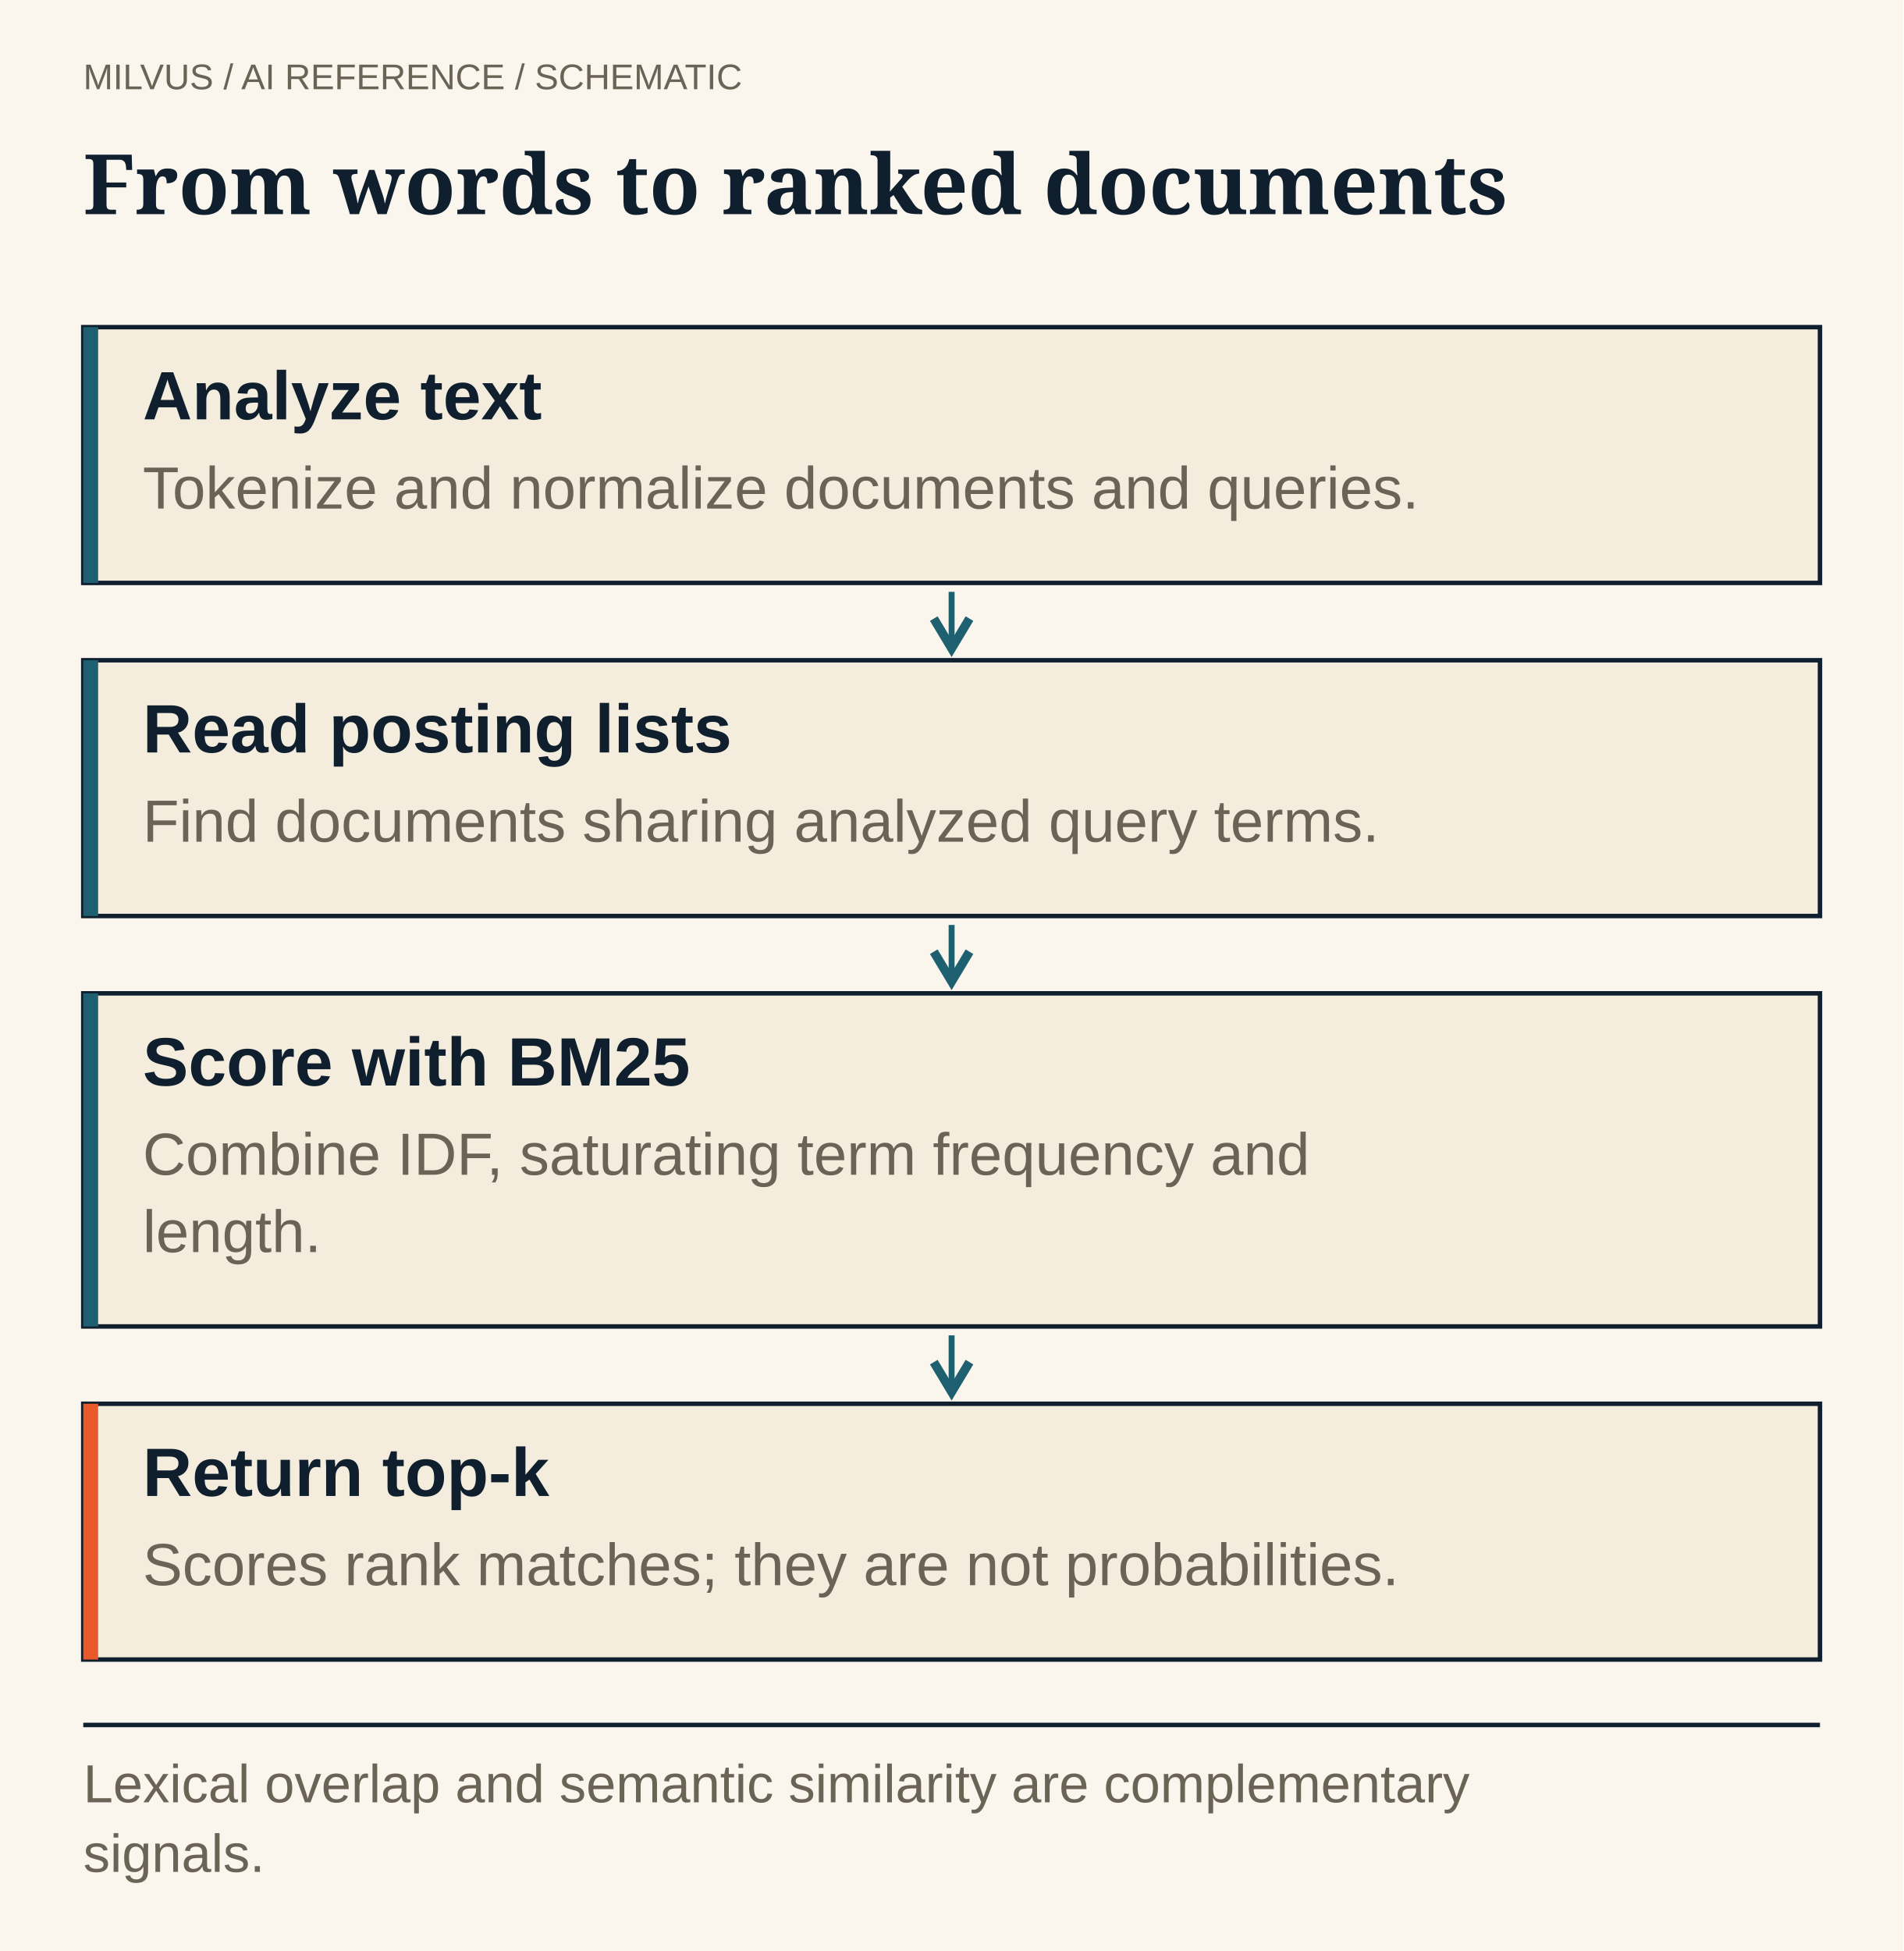
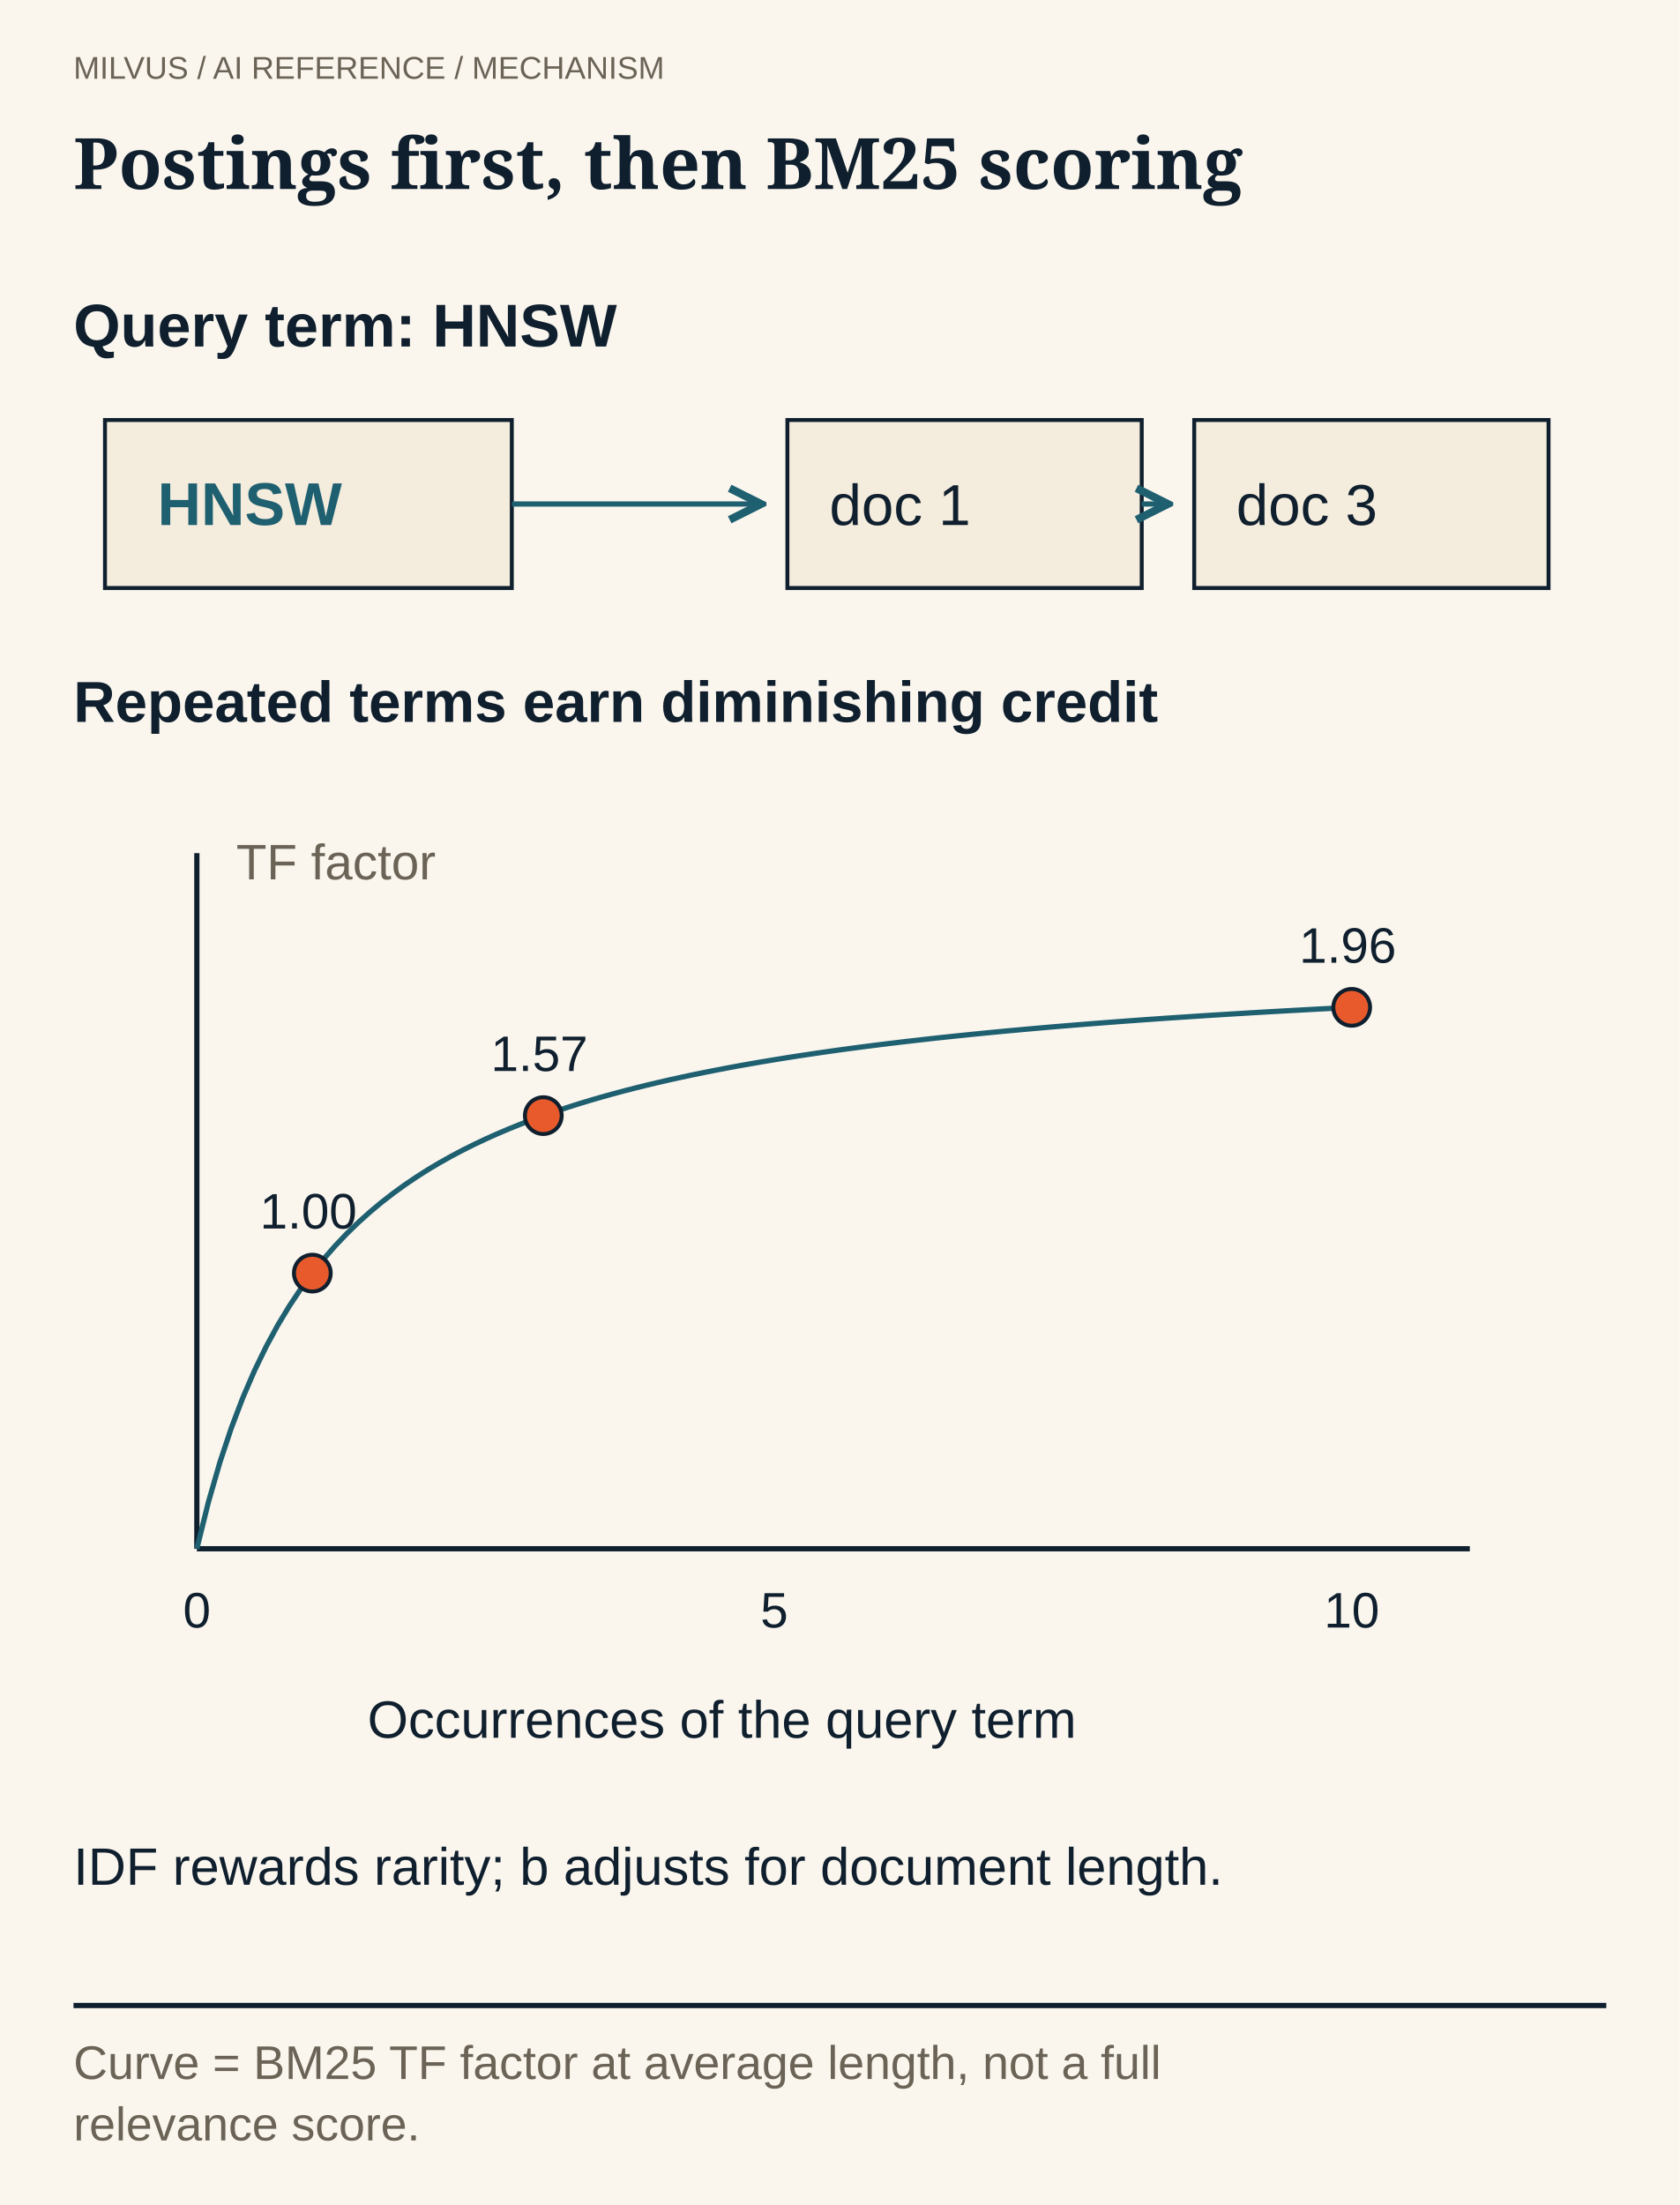
- <svg xmlns="http://www.w3.org/2000/svg" viewBox="0 0 640 656" width="640" height="656" role="img" aria-labelledby="title desc">
+ <svg xmlns="http://www.w3.org/2000/svg" viewBox="0 0 640 840" width="640" height="840" role="img" aria-labelledby="title desc">
  <defs>
-     <marker id="arrow" markerWidth="8" markerHeight="8" refX="6" refY="4" orient="auto">
-       <path d="M1 1 L6 4 L1 7" fill="none" stroke="#1E5F70" stroke-width="1.5" />
+     <marker id="arrow" markerWidth="8" markerHeight="8" refX="7" refY="4" orient="auto">
+       <path d="M1 1 L7 4 L1 7" fill="none" stroke="#1E5F70" stroke-width="1.5" />
    </marker>
  </defs>
-   <rect width="640" height="656" fill="#FAF6EE" />
-   <text x="28" y="30" font-family="Arial, sans-serif" font-size="12" font-weight="400" fill="#6B6356">
-     <tspan x="28" dy="0">MILVUS / AI REFERENCE / SCHEMATIC</tspan>
+   <rect width="640" height="840" fill="#FAF6EE" />
+   <text x="28" y="30" text-anchor="start" font-family="Arial, sans-serif" font-size="12" fill="#6B6356" font-weight="400">
+     <tspan x="28" dy="0">MILVUS / AI REFERENCE / MECHANISM</tspan>
  </text>
-   <text x="28" y="72" font-family="Georgia, serif" font-size="28" font-weight="700" fill="#0F1F2E">
-     <tspan x="28" dy="0">From words to ranked documents</tspan>
+   <text x="28" y="72" text-anchor="start" font-family="Georgia, serif" font-size="27" fill="#0F1F2E" font-weight="700">
+     <tspan x="28" dy="0">Postings first, then BM25 scoring</tspan>
  </text>
-   <rect x="28" y="110" width="584" height="86" fill="#F4ECDC" stroke="#0F1F2E" stroke-width="1.5" />
-   <rect x="28" y="110" width="5" height="86" fill="#1E5F70" />
-   <text x="48" y="141" font-family="Arial, sans-serif" font-size="23" font-weight="700" fill="#0F1F2E">
-     <tspan x="48" dy="0">Analyze text</tspan>
+   <text x="28" y="132" text-anchor="start" font-family="Arial, sans-serif" font-size="23" fill="#0F1F2E" font-weight="700">
+     <tspan x="28" dy="0">Query term: HNSW</tspan>
  </text>
-   <text x="48" y="171" font-family="Arial, sans-serif" font-size="20" font-weight="400" fill="#6B6356">
-     <tspan x="48" dy="0">Tokenize and normalize documents and queries.</tspan>
+   <rect x="40" y="160" width="155" height="64" fill="#F4ECDC" stroke="#0F1F2E" stroke-width="1.5" />
+   <text x="60" y="200" text-anchor="start" font-family="Arial, sans-serif" font-size="23" fill="#1E5F70" font-weight="700">
+     <tspan x="60" dy="0">HNSW</tspan>
  </text>
-   <path d="M320 199 V218" fill="none" stroke="#1E5F70" stroke-width="2" marker-end="url(#arrow)" />
-   <rect x="28" y="222" width="584" height="86" fill="#F4ECDC" stroke="#0F1F2E" stroke-width="1.5" />
-   <rect x="28" y="222" width="5" height="86" fill="#1E5F70" />
-   <text x="48" y="253" font-family="Arial, sans-serif" font-size="23" font-weight="700" fill="#0F1F2E">
-     <tspan x="48" dy="0">Read posting lists</tspan>
+   <rect x="300" y="160" width="135" height="64" fill="#F4ECDC" stroke="#0F1F2E" stroke-width="1.5" />
+   <text x="316" y="200" text-anchor="start" font-family="Arial, sans-serif" font-size="22" fill="#0F1F2E" font-weight="400">
+     <tspan x="316" dy="0">doc 1</tspan>
  </text>
-   <text x="48" y="283" font-family="Arial, sans-serif" font-size="20" font-weight="400" fill="#6B6356">
-     <tspan x="48" dy="0">Find documents sharing analyzed query terms.</tspan>
+   <rect x="455" y="160" width="135" height="64" fill="#F4ECDC" stroke="#0F1F2E" stroke-width="1.5" />
+   <text x="471" y="200" text-anchor="start" font-family="Arial, sans-serif" font-size="22" fill="#0F1F2E" font-weight="400">
+     <tspan x="471" dy="0">doc 3</tspan>
  </text>
-   <path d="M320 311 V330" fill="none" stroke="#1E5F70" stroke-width="2" marker-end="url(#arrow)" />
-   <rect x="28" y="334" width="584" height="112" fill="#F4ECDC" stroke="#0F1F2E" stroke-width="1.5" />
-   <rect x="28" y="334" width="5" height="112" fill="#1E5F70" />
-   <text x="48" y="365" font-family="Arial, sans-serif" font-size="23" font-weight="700" fill="#0F1F2E">
-     <tspan x="48" dy="0">Score with BM25</tspan>
+   <path d="M195 192 L290 192" fill="none" stroke="#1E5F70" stroke-width="2" marker-end="url(#arrow)" />
+   <path d="M435 192 L445 192" fill="none" stroke="#1E5F70" stroke-width="2" marker-end="url(#arrow)" />
+   <text x="28" y="275" text-anchor="start" font-family="Arial, sans-serif" font-size="22" fill="#0F1F2E" font-weight="700">
+     <tspan x="28" dy="0">Repeated terms earn diminishing credit</tspan>
  </text>
-   <text x="48" y="395" font-family="Arial, sans-serif" font-size="20" font-weight="400" fill="#6B6356">
-     <tspan x="48" dy="0">Combine IDF, saturating term frequency and</tspan>
-     <tspan x="48" dy="26">length.</tspan>
+   <path d="M75 590 L560 590" fill="none" stroke="#0F1F2E" stroke-width="2" />
+   <path d="M75 590 L75 325" fill="none" stroke="#0F1F2E" stroke-width="2" />
+   <text x="90" y="335" text-anchor="start" font-family="Arial, sans-serif" font-size="19" fill="#6B6356" font-weight="400">
+     <tspan x="90" dy="0">TF factor</tspan>
  </text>
-   <path d="M320 449 V468" fill="none" stroke="#1E5F70" stroke-width="2" marker-end="url(#arrow)" />
-   <rect x="28" y="472" width="584" height="86" fill="#F4ECDC" stroke="#0F1F2E" stroke-width="1.5" />
-   <rect x="28" y="472" width="5" height="86" fill="#E85A2B" />
-   <text x="48" y="503" font-family="Arial, sans-serif" font-size="23" font-weight="700" fill="#0F1F2E">
-     <tspan x="48" dy="0">Return top-k</tspan>
+   <polyline points="75.00,590.00 79.40,572.23 83.80,557.00 88.20,543.80 92.60,532.25 97.00,522.06 101.40,513.00 105.80,504.89 110.20,497.60 114.60,491.00 119.00,485.00 123.40,479.52 127.80,474.50 132.20,469.88 136.60,465.62 141.00,461.67 145.40,458.00 149.80,454.59 154.20,451.40 158.60,448.42 163.00,445.62 167.40,443.00 171.80,440.53 176.20,438.20 180.60,436.00 185.00,433.92 189.40,431.95 193.80,430.08 198.20,428.30 202.60,426.61 207.00,425.00 211.40,423.47 215.80,422.00 220.20,420.60 224.60,419.26 229.00,417.98 233.40,416.75 237.80,415.57 242.20,414.44 246.60,413.35 251.00,412.31 255.40,411.30 259.80,410.33 264.20,409.40 268.60,408.50 273.00,407.63 277.40,406.79 281.80,405.98 286.20,405.20 290.60,404.44 295.00,403.71 299.40,403.00 303.80,402.31 308.20,401.65 312.60,401.00 317.00,400.37 321.40,399.76 325.80,399.17 330.20,398.60 334.60,398.04 339.00,397.50 343.40,396.97 347.80,396.46 352.20,395.96 356.60,395.47 361.00,395.00 365.40,394.54 369.80,394.09 374.20,393.65 378.60,393.22 383.00,392.80 387.40,392.40 391.80,392.00 396.20,391.61 400.60,391.23 405.00,390.86 409.40,390.50 413.80,390.15 418.20,389.80 422.60,389.46 427.00,389.13 431.40,388.81 435.80,388.49 440.20,388.18 444.60,387.87 449.00,387.58 453.40,387.29 457.80,387.00 462.20,386.72 466.60,386.45 471.00,386.18 475.40,385.91 479.80,385.65 484.20,385.40 488.60,385.15 493.00,384.91 497.40,384.67 501.80,384.43 506.20,384.20 510.60,383.97 515.00,383.75" fill="none" stroke="#1E5F70" stroke-width="2" />
+   <circle cx="119" cy="485.0" r="7" fill="#E85A2B" stroke="#0F1F2E" stroke-width="1.5" />
+   <text x="99" y="468.0" text-anchor="start" font-family="Arial, sans-serif" font-size="19" fill="#0F1F2E" font-weight="400">
+     <tspan x="99" dy="0">1.00</tspan>
  </text>
-   <text x="48" y="533" font-family="Arial, sans-serif" font-size="20" font-weight="400" fill="#6B6356">
-     <tspan x="48" dy="0">Scores rank matches; they are not probabilities.</tspan>
+   <circle cx="207" cy="425.0" r="7" fill="#E85A2B" stroke="#0F1F2E" stroke-width="1.5" />
+   <text x="187" y="408.0" text-anchor="start" font-family="Arial, sans-serif" font-size="19" fill="#0F1F2E" font-weight="400">
+     <tspan x="187" dy="0">1.57</tspan>
  </text>
-   <path d="M28 580 H612" stroke="#0F1F2E" stroke-width="1.5" />
-   <text x="28" y="606" font-family="Arial, sans-serif" font-size="18" font-weight="400" fill="#6B6356">
-     <tspan x="28" dy="0">Lexical overlap and semantic similarity are complementary</tspan>
-     <tspan x="28" dy="23.4">signals.</tspan>
+   <circle cx="515" cy="383.75" r="7" fill="#E85A2B" stroke="#0F1F2E" stroke-width="1.5" />
+   <text x="495" y="366.75" text-anchor="start" font-family="Arial, sans-serif" font-size="19" fill="#0F1F2E" font-weight="400">
+     <tspan x="495" dy="0">1.96</tspan>
+   </text>
+   <text x="75" y="620" text-anchor="middle" font-family="Arial, sans-serif" font-size="19" fill="#0F1F2E" font-weight="400">
+     <tspan x="75" dy="0">0</tspan>
+   </text>
+   <text x="295" y="620" text-anchor="middle" font-family="Arial, sans-serif" font-size="19" fill="#0F1F2E" font-weight="400">
+     <tspan x="295" dy="0">5</tspan>
+   </text>
+   <text x="515" y="620" text-anchor="middle" font-family="Arial, sans-serif" font-size="19" fill="#0F1F2E" font-weight="400">
+     <tspan x="515" dy="0">10</tspan>
+   </text>
+   <text x="140" y="662" text-anchor="start" font-family="Arial, sans-serif" font-size="20" fill="#0F1F2E" font-weight="400">
+     <tspan x="140" dy="0">Occurrences of the query term</tspan>
+   </text>
+   <text x="28" y="718" text-anchor="start" font-family="Arial, sans-serif" font-size="20" fill="#0F1F2E" font-weight="400">
+     <tspan x="28" dy="0">IDF rewards rarity; b adjusts for document length.</tspan>
+   </text>
+   <path d="M28 764 L612 764" fill="none" stroke="#0F1F2E" stroke-width="2" />
+   <text x="28" y="792" text-anchor="start" font-family="Arial, sans-serif" font-size="18" fill="#6B6356" font-weight="400">
+     <tspan x="28" dy="0">Curve = BM25 TF factor at average length, not a full</tspan>
+     <tspan x="28" dy="23.4">relevance score.</tspan>
  </text>
</svg>
